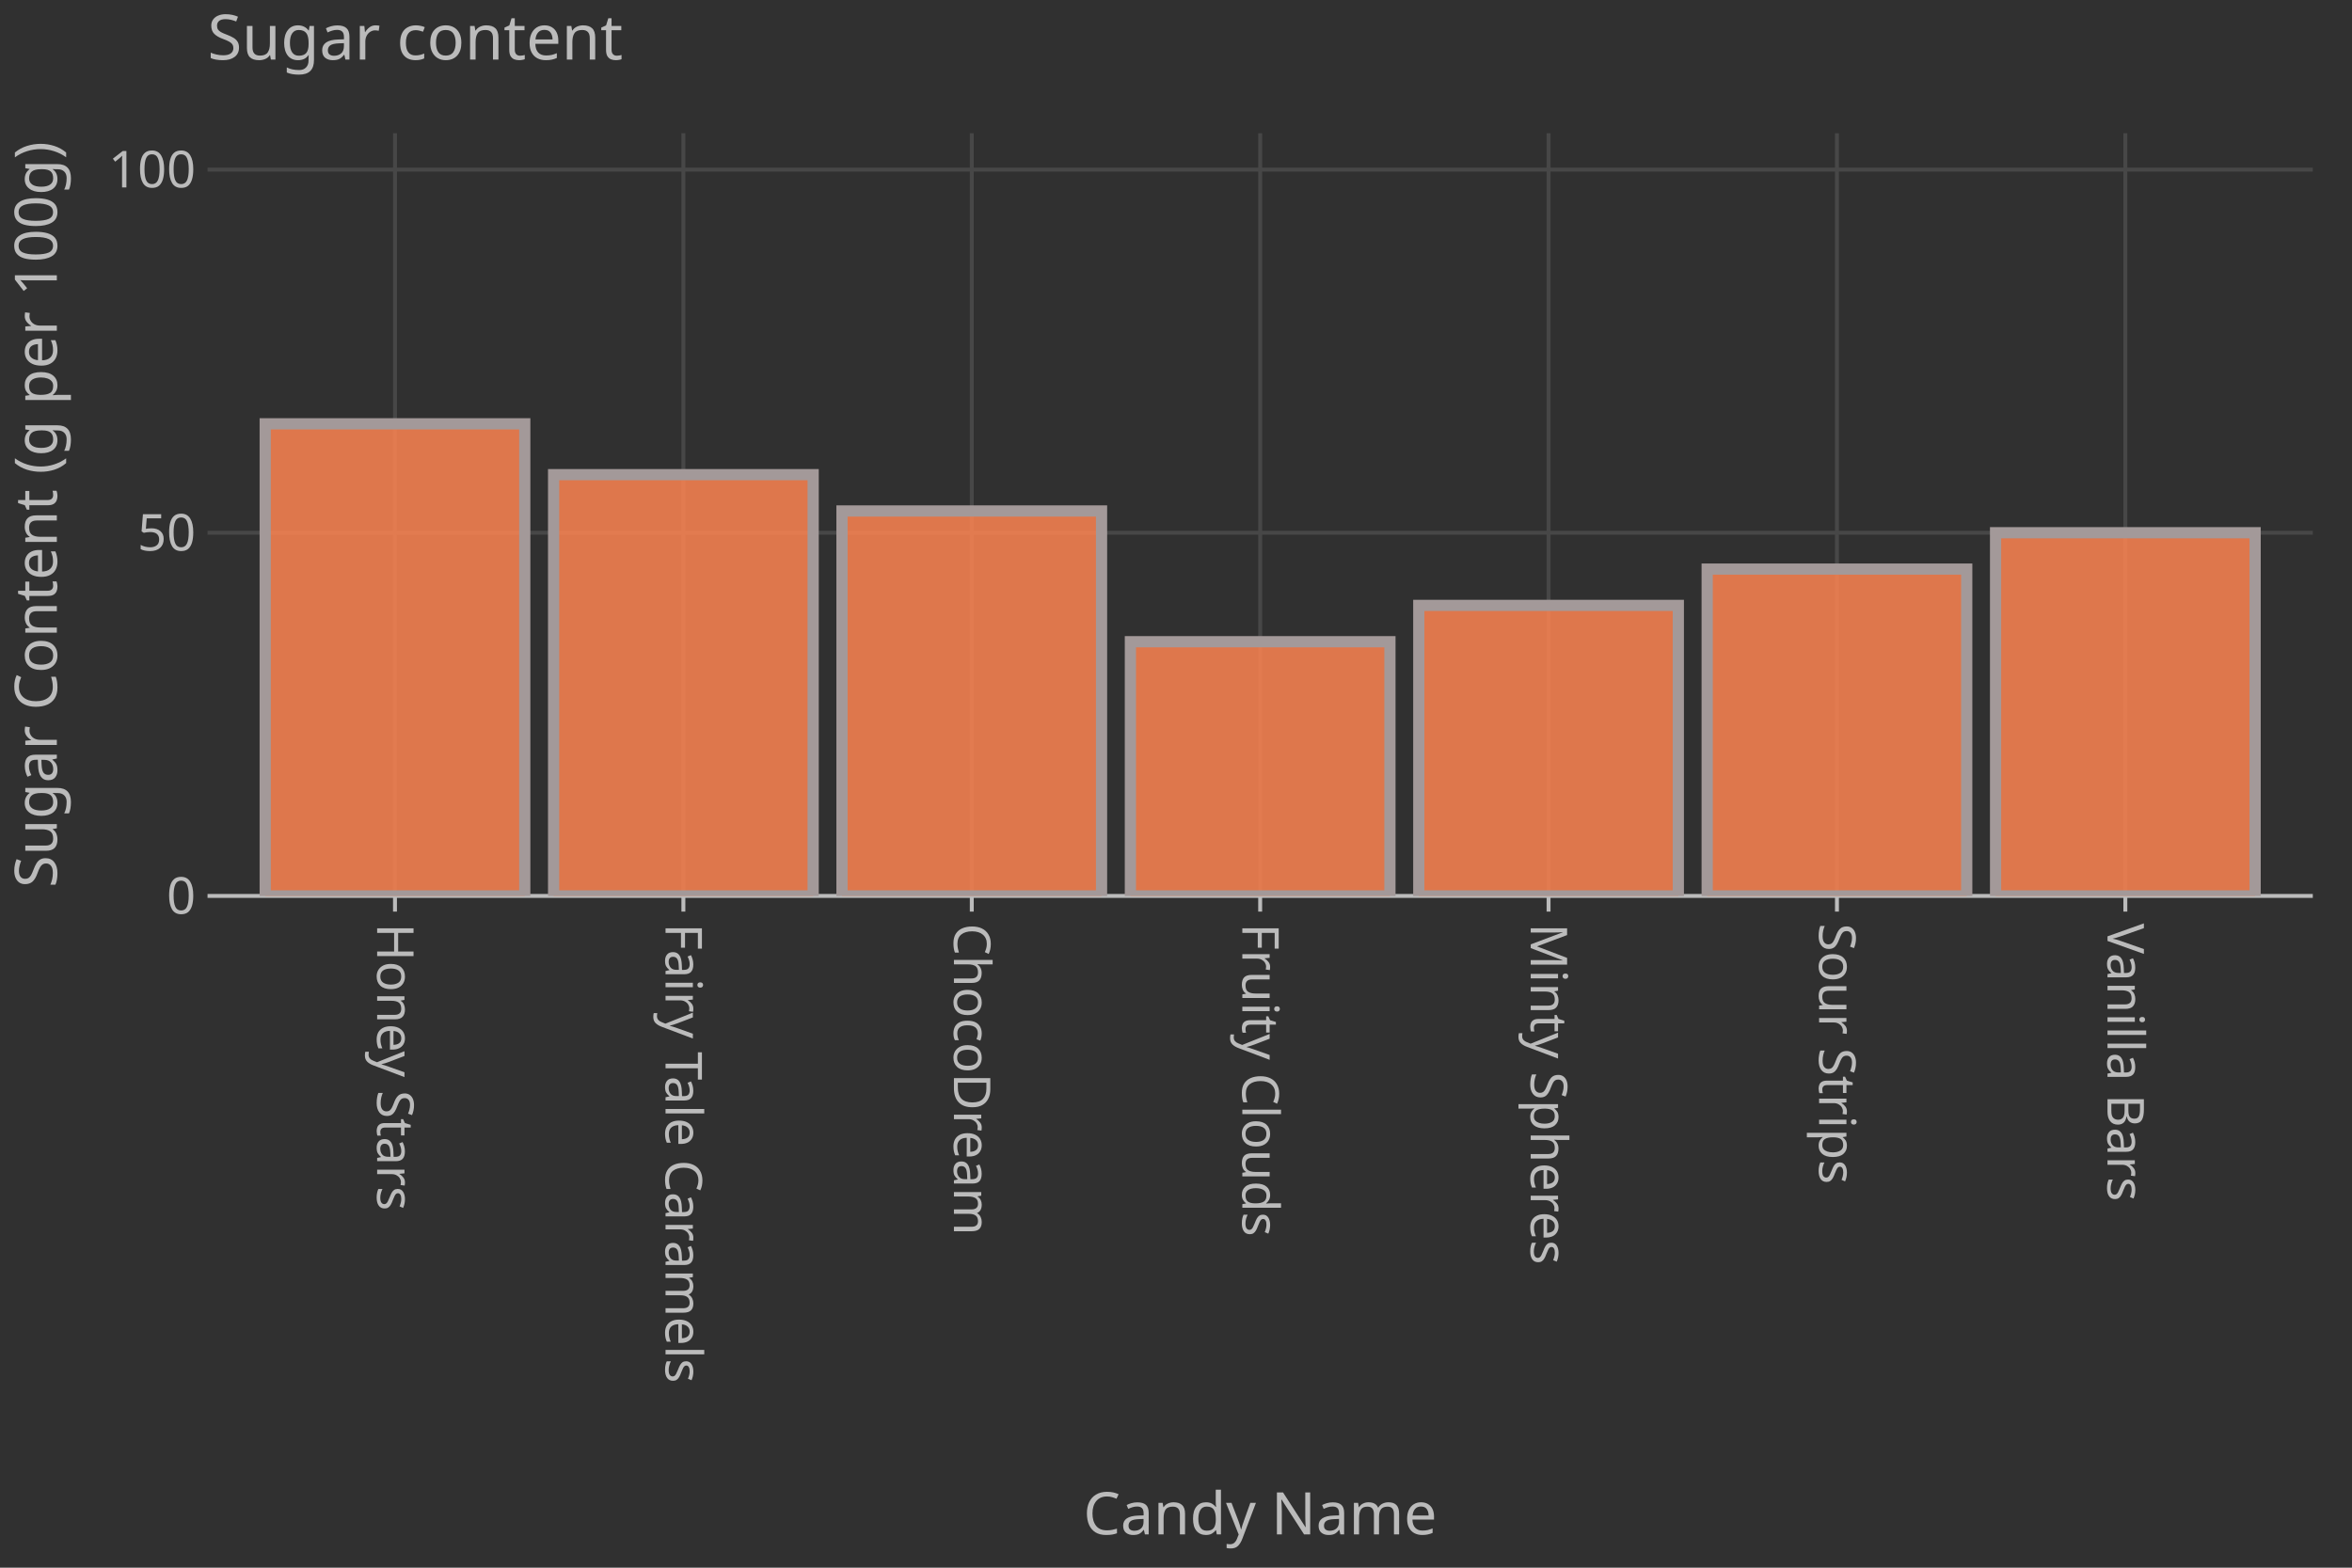
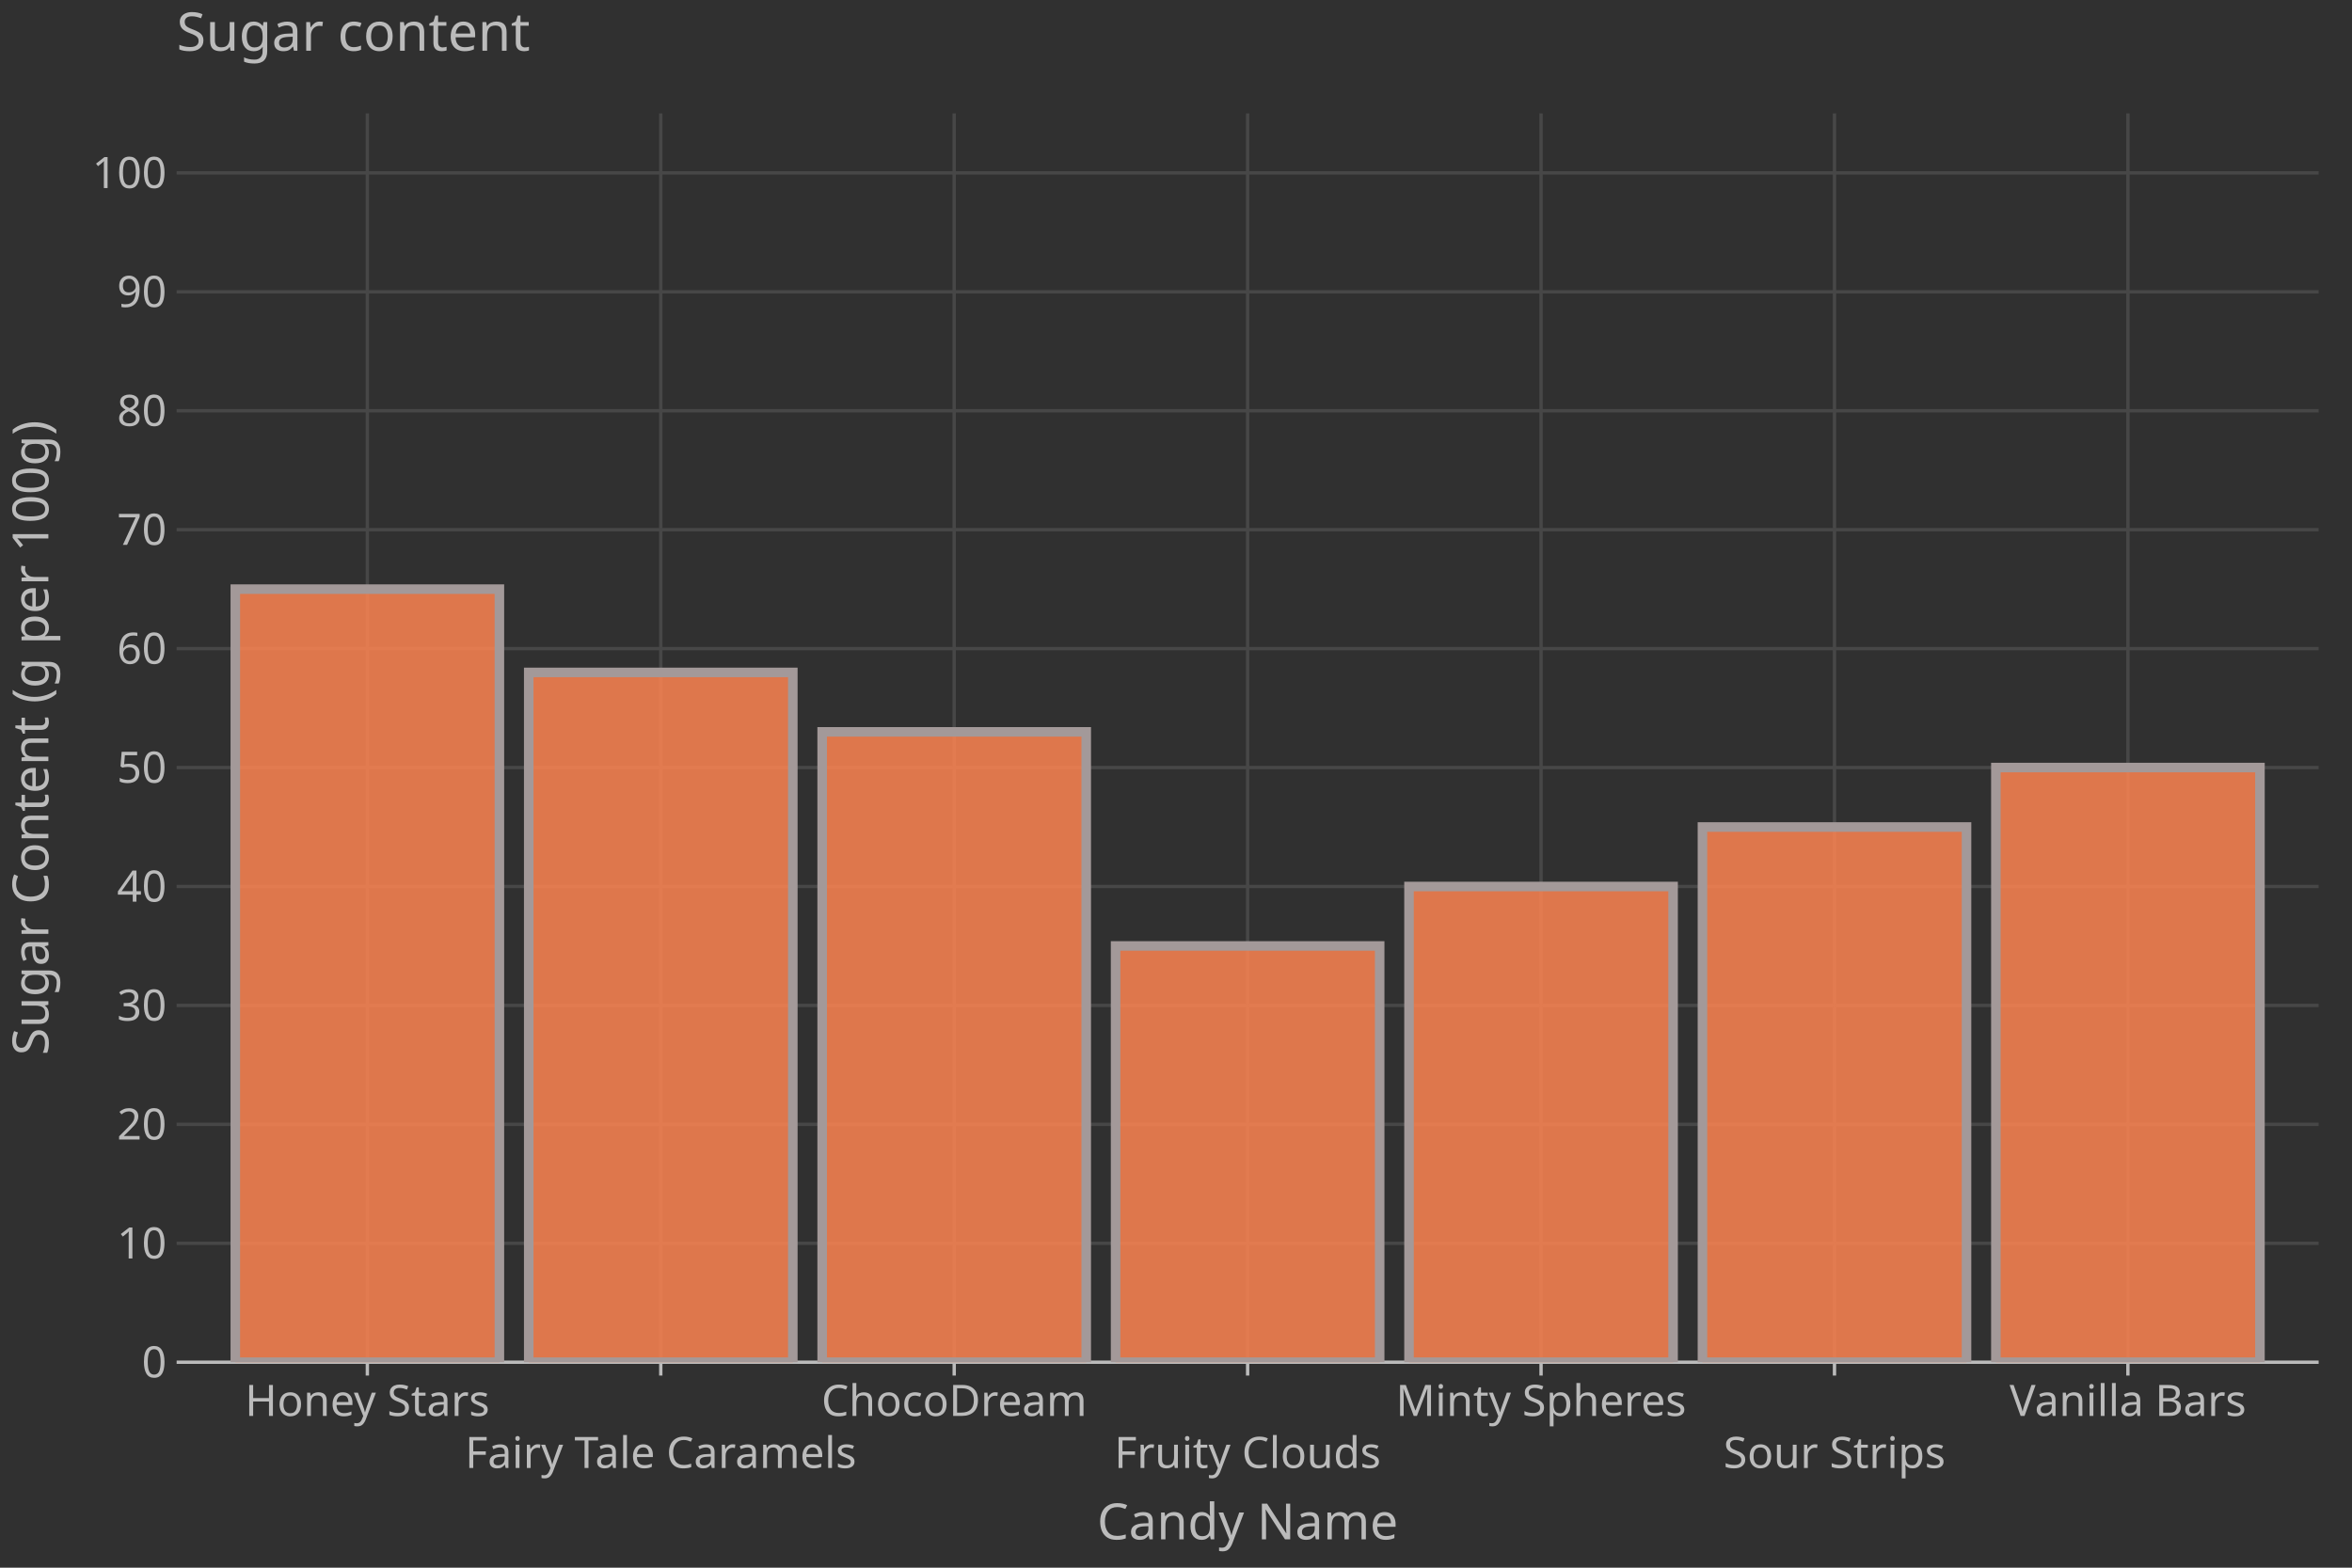
- <svg xmlns="http://www.w3.org/2000/svg" class="plt-container" width="600.0" height="400.0">
+ <svg xmlns="http://www.w3.org/2000/svg" class="plt-container" width="705.0" height="470.0">
  <style type="text/css">
  .plt-container {
   font-family: Lucida Grande, sans-serif;
   user-select: none;
   -webkit-user-select: none;
   -moz-user-select: none;
   -ms-user-select: none;
}
text {
   text-rendering: optimizeLegibility;
}
#xXxprefixXx0 .plot-title {
   fill: #bbbbbb;
   font-family: Lucida Grande, sans-serif;
   font-size: 16.0px;
   font-weight: normal;
   font-style: normal;   
}
#xXxprefixXx0 .plot-subtitle {
   fill: #bbbbbb;
   font-family: Lucida Grande, sans-serif;
   font-size: 15.0px;
   font-weight: normal;
   font-style: normal;   
}
#xXxprefixXx0 .plot-caption {
   fill: #bbbbbb;
   font-family: Lucida Grande, sans-serif;
   font-size: 13.0px;
   font-weight: normal;
   font-style: normal;   
}
#xXxprefixXx0 .legend-title {
   fill: #bbbbbb;
   font-family: Lucida Grande, sans-serif;
   font-size: 15.0px;
   font-weight: normal;
   font-style: normal;   
}
#xXxprefixXx0 .legend-item {
   fill: #bbbbbb;
   font-family: Lucida Grande, sans-serif;
   font-size: 13.0px;
   font-weight: normal;
   font-style: normal;   
}
#xXxprefixXx0 .axis-title-x {
   fill: #bbbbbb;
   font-family: Lucida Grande, sans-serif;
   font-size: 15.0px;
   font-weight: normal;
   font-style: normal;   
}
#xXxprefixXx0 .axis-text-x {
   fill: #bbbbbb;
   font-family: Lucida Grande, sans-serif;
   font-size: 13.0px;
   font-weight: normal;
   font-style: normal;   
}
#xXxprefixXx2 .axis-tooltip-text-x {
   fill: #303030;
   font-family: Lucida Grande, sans-serif;
   font-size: 13.0px;
   font-weight: normal;
   font-style: normal;   
}
#xXxprefixXx0 .axis-title-y {
   fill: #bbbbbb;
   font-family: Lucida Grande, sans-serif;
   font-size: 15.0px;
   font-weight: normal;
   font-style: normal;   
}
#xXxprefixXx0 .axis-text-y {
   fill: #bbbbbb;
   font-family: Lucida Grande, sans-serif;
   font-size: 13.0px;
   font-weight: normal;
   font-style: normal;   
}
#xXxprefixXx2 .axis-tooltip-text-y {
   fill: #303030;
   font-family: Lucida Grande, sans-serif;
   font-size: 13.0px;
   font-weight: normal;
   font-style: normal;   
}
#xXxprefixXx0 .facet-strip-text-x {
   fill: #bbbbbb;
   font-family: Lucida Grande, sans-serif;
   font-size: 13.0px;
   font-weight: normal;
   font-style: normal;   
}
#xXxprefixXx0 .facet-strip-text-y {
   fill: #bbbbbb;
   font-family: Lucida Grande, sans-serif;
   font-size: 13.0px;
   font-weight: normal;
   font-style: normal;   
}
#xXxprefixXx2 .tooltip-text {
   fill: #bbbbbb;
   font-family: Lucida Grande, sans-serif;
   font-size: 13.0px;
   font-weight: normal;
   font-style: normal;   
}
#xXxprefixXx2 .tooltip-title {
   fill: #bbbbbb;
   font-family: Lucida Grande, sans-serif;
   font-size: 13.0px;
   font-weight: bold;
   font-style: normal;   
}
#xXxprefixXx2 .tooltip-label {
   fill: #bbbbbb;
   font-family: Lucida Grande, sans-serif;
   font-size: 13.0px;
   font-weight: bold;
   font-style: normal;   
}

  </style>
  <g id="xXxprefixXx0">
-     <path fill-rule="evenodd" fill="rgb(48,48,48)" fill-opacity="1.0" d="M0.0 0.0 L0.0 400.0 L600.0 400.0 L600.0 0.0 Z">
+     <path fill-rule="evenodd" fill="rgb(48,48,48)" fill-opacity="1.0" d="M0.0 0.0 L0.0 470.0 L705.0 470.0 L705.0 0.0 Z">
    </path>
    <g transform="translate(23.0 34.0 ) ">
-       <g transform="translate(29.94182 194.5995 ) ">
-         <line x1="47.82" y1="-0.0" x2="47.82" y2="-194.6" stroke="rgb(71,71,71)" stroke-opacity="1.0" stroke-width="1.0">
-         </line>
-         <line x1="121.39" y1="-0.0" x2="121.39" y2="-194.6" stroke="rgb(71,71,71)" stroke-opacity="1.0" stroke-width="1.0">
-         </line>
-         <line x1="194.959" y1="-0.0" x2="194.959" y2="-194.6" stroke="rgb(71,71,71)" stroke-opacity="1.0" stroke-width="1.0">
-         </line>
-         <line x1="268.529" y1="-0.0" x2="268.529" y2="-194.6" stroke="rgb(71,71,71)" stroke-opacity="1.0" stroke-width="1.0">
-         </line>
-         <line x1="342.099" y1="-0.0" x2="342.099" y2="-194.6" stroke="rgb(71,71,71)" stroke-opacity="1.0" stroke-width="1.0">
-         </line>
-         <line x1="415.668" y1="-0.0" x2="415.668" y2="-194.6" stroke="rgb(71,71,71)" stroke-opacity="1.0" stroke-width="1.0">
-         </line>
-         <line x1="489.238" y1="-0.0" x2="489.238" y2="-194.6" stroke="rgb(71,71,71)" stroke-opacity="1.0" stroke-width="1.0">
-         </line>
-         <g transform="translate(47.82025 0.0 ) ">
-           <line stroke-width="1.0" stroke="rgb(187,187,187)" stroke-opacity="1.0" x2="0.0" y2="4.0">
-           </line>
-           <g transform="translate(0.0 7.0 ) rotate(90.0 ) ">
-             <text class="axis-text-x" dy="0.35em">
+       <g transform="translate(29.94182 374.4 ) ">
+         <line x1="57.17" y1="-0.0" x2="57.17" y2="-374.4" stroke="rgb(71,71,71)" stroke-opacity="1.0" stroke-width="1.0">
+         </line>
+         <line x1="145.123" y1="-0.0" x2="145.123" y2="-374.4" stroke="rgb(71,71,71)" stroke-opacity="1.0" stroke-width="1.0">
+         </line>
+         <line x1="233.076" y1="-0.0" x2="233.076" y2="-374.4" stroke="rgb(71,71,71)" stroke-opacity="1.0" stroke-width="1.0">
+         </line>
+         <line x1="321.029" y1="-0.0" x2="321.029" y2="-374.4" stroke="rgb(71,71,71)" stroke-opacity="1.0" stroke-width="1.0">
+         </line>
+         <line x1="408.982" y1="-0.0" x2="408.982" y2="-374.4" stroke="rgb(71,71,71)" stroke-opacity="1.0" stroke-width="1.0">
+         </line>
+         <line x1="496.935" y1="-0.0" x2="496.935" y2="-374.4" stroke="rgb(71,71,71)" stroke-opacity="1.0" stroke-width="1.0">
+         </line>
+         <line x1="584.889" y1="-0.0" x2="584.889" y2="-374.4" stroke="rgb(71,71,71)" stroke-opacity="1.0" stroke-width="1.0">
+         </line>
+         <g transform="translate(57.16956 0.0 ) ">
+           <line stroke-width="1.0" stroke="rgb(187,187,187)" stroke-opacity="1.0" x2="0.0" y2="4.0">
+           </line>
+           <g transform="translate(0.0 7.0 ) ">
+             <text class="axis-text-x" text-anchor="middle" dy="0.7em">
            Honey Stars
            </text>
          </g>
        </g>
-         <g transform="translate(121.3899 0.0 ) ">
-           <line stroke-width="1.0" stroke="rgb(187,187,187)" stroke-opacity="1.0" x2="0.0" y2="4.0">
-           </line>
-           <g transform="translate(0.0 7.0 ) rotate(90.0 ) ">
-             <text class="axis-text-x" dy="0.35em">
+         <g transform="translate(145.1227 0.0 ) ">
+           <line stroke-width="1.0" stroke="rgb(187,187,187)" stroke-opacity="1.0" x2="0.0" y2="4.0">
+           </line>
+           <g transform="translate(0.0 22.6 ) ">
+             <text class="axis-text-x" text-anchor="middle" dy="0.7em">
            Fairy Tale Caramels
            </text>
          </g>
        </g>
-         <g transform="translate(194.9595 0.0 ) ">
-           <line stroke-width="1.0" stroke="rgb(187,187,187)" stroke-opacity="1.0" x2="0.0" y2="4.0">
-           </line>
-           <g transform="translate(0.0 7.0 ) rotate(90.0 ) ">
-             <text class="axis-text-x" dy="0.35em">
+         <g transform="translate(233.0759 0.0 ) ">
+           <line stroke-width="1.0" stroke="rgb(187,187,187)" stroke-opacity="1.0" x2="0.0" y2="4.0">
+           </line>
+           <g transform="translate(0.0 7.0 ) ">
+             <text class="axis-text-x" text-anchor="middle" dy="0.7em">
             ChocoDream
            </text>
          </g>
        </g>
-         <g transform="translate(268.5291 0.0 ) ">
-           <line stroke-width="1.0" stroke="rgb(187,187,187)" stroke-opacity="1.0" x2="0.0" y2="4.0">
-           </line>
-           <g transform="translate(0.0 7.0 ) rotate(90.0 ) ">
-             <text class="axis-text-x" dy="0.35em">
+         <g transform="translate(321.0291 0.0 ) ">
+           <line stroke-width="1.0" stroke="rgb(187,187,187)" stroke-opacity="1.0" x2="0.0" y2="4.0">
+           </line>
+           <g transform="translate(0.0 22.6 ) ">
+             <text class="axis-text-x" text-anchor="middle" dy="0.7em">
            Fruity Clouds
            </text>
          </g>
        </g>
-         <g transform="translate(342.0987 0.0 ) ">
-           <line stroke-width="1.0" stroke="rgb(187,187,187)" stroke-opacity="1.0" x2="0.0" y2="4.0">
-           </line>
-           <g transform="translate(0.0 7.0 ) rotate(90.0 ) ">
-             <text class="axis-text-x" dy="0.35em">
+         <g transform="translate(408.9823 0.0 ) ">
+           <line stroke-width="1.0" stroke="rgb(187,187,187)" stroke-opacity="1.0" x2="0.0" y2="4.0">
+           </line>
+           <g transform="translate(0.0 7.0 ) ">
+             <text class="axis-text-x" text-anchor="middle" dy="0.7em">
            Minty Spheres
            </text>
          </g>
        </g>
-         <g transform="translate(415.6683 0.0 ) ">
-           <line stroke-width="1.0" stroke="rgb(187,187,187)" stroke-opacity="1.0" x2="0.0" y2="4.0">
-           </line>
-           <g transform="translate(0.0 7.0 ) rotate(90.0 ) ">
-             <text class="axis-text-x" dy="0.35em">
+         <g transform="translate(496.9354 0.0 ) ">
+           <line stroke-width="1.0" stroke="rgb(187,187,187)" stroke-opacity="1.0" x2="0.0" y2="4.0">
+           </line>
+           <g transform="translate(0.0 22.6 ) ">
+             <text class="axis-text-x" text-anchor="middle" dy="0.7em">
            Sour Strips
            </text>
          </g>
        </g>
-         <g transform="translate(489.2379 0.0 ) ">
-           <line stroke-width="1.0" stroke="rgb(187,187,187)" stroke-opacity="1.0" x2="0.0" y2="4.0">
-           </line>
-           <g transform="translate(0.0 7.0 ) rotate(90.0 ) ">
-             <text class="axis-text-x" dy="0.35em">
+         <g transform="translate(584.8886 0.0 ) ">
+           <line stroke-width="1.0" stroke="rgb(187,187,187)" stroke-opacity="1.0" x2="0.0" y2="4.0">
+           </line>
+           <g transform="translate(0.0 7.0 ) ">
+             <text class="axis-text-x" text-anchor="middle" dy="0.7em">
            Vanilla Bars
            </text>
          </g>
        </g>
-         <line x1="0.0" y1="0.0" x2="537.058" y2="0.0" stroke-width="1.0" stroke="rgb(187,187,187)" stroke-opacity="1.0">
+         <line x1="0.0" y1="0.0" x2="642.058" y2="0.0" stroke-width="1.0" stroke="rgb(187,187,187)" stroke-opacity="1.0">
        </line>
      </g>
      <g transform="translate(29.94182 0.0 ) ">
-         <line x1="0.0" y1="101.933" x2="537.058" y2="101.933" stroke="rgb(71,71,71)" stroke-opacity="1.0" stroke-width="1.0">
-         </line>
-         <line x1="0.0" y1="9.267" x2="537.058" y2="9.267" stroke="rgb(71,71,71)" stroke-opacity="1.0" stroke-width="1.0">
-         </line>
-         <g transform="translate(0.0 194.5995 ) ">
+         <line x1="0.0" y1="338.743" x2="642.058" y2="338.743" stroke="rgb(71,71,71)" stroke-opacity="1.0" stroke-width="1.0">
+         </line>
+         <line x1="0.0" y1="303.086" x2="642.058" y2="303.086" stroke="rgb(71,71,71)" stroke-opacity="1.0" stroke-width="1.0">
+         </line>
+         <line x1="0.0" y1="267.429" x2="642.058" y2="267.429" stroke="rgb(71,71,71)" stroke-opacity="1.0" stroke-width="1.0">
+         </line>
+         <line x1="0.0" y1="231.771" x2="642.058" y2="231.771" stroke="rgb(71,71,71)" stroke-opacity="1.0" stroke-width="1.0">
+         </line>
+         <line x1="0.0" y1="196.114" x2="642.058" y2="196.114" stroke="rgb(71,71,71)" stroke-opacity="1.0" stroke-width="1.0">
+         </line>
+         <line x1="0.0" y1="160.457" x2="642.058" y2="160.457" stroke="rgb(71,71,71)" stroke-opacity="1.0" stroke-width="1.0">
+         </line>
+         <line x1="0.0" y1="124.8" x2="642.058" y2="124.8" stroke="rgb(71,71,71)" stroke-opacity="1.0" stroke-width="1.0">
+         </line>
+         <line x1="0.0" y1="89.143" x2="642.058" y2="89.143" stroke="rgb(71,71,71)" stroke-opacity="1.0" stroke-width="1.0">
+         </line>
+         <line x1="0.0" y1="53.486" x2="642.058" y2="53.486" stroke="rgb(71,71,71)" stroke-opacity="1.0" stroke-width="1.0">
+         </line>
+         <line x1="0.0" y1="17.829" x2="642.058" y2="17.829" stroke="rgb(71,71,71)" stroke-opacity="1.0" stroke-width="1.0">
+         </line>
+         <g transform="translate(0.0 374.4 ) ">
          <g transform="translate(-3.0 0.0 ) ">
            <text class="axis-text-y" text-anchor="end" dy="0.35em">
            0
            </text>
          </g>
        </g>
-         <g transform="translate(0.0 101.9331 ) ">
+         <g transform="translate(0.0 338.7429 ) ">
+           <g transform="translate(-3.0 0.0 ) ">
+             <text class="axis-text-y" text-anchor="end" dy="0.35em">
+             10
+             </text>
+           </g>
+         </g>
+         <g transform="translate(0.0 303.0857 ) ">
+           <g transform="translate(-3.0 0.0 ) ">
+             <text class="axis-text-y" text-anchor="end" dy="0.35em">
+             20
+             </text>
+           </g>
+         </g>
+         <g transform="translate(0.0 267.4286 ) ">
+           <g transform="translate(-3.0 0.0 ) ">
+             <text class="axis-text-y" text-anchor="end" dy="0.35em">
+             30
+             </text>
+           </g>
+         </g>
+         <g transform="translate(0.0 231.7714 ) ">
+           <g transform="translate(-3.0 0.0 ) ">
+             <text class="axis-text-y" text-anchor="end" dy="0.35em">
+             40
+             </text>
+           </g>
+         </g>
+         <g transform="translate(0.0 196.1143 ) ">
          <g transform="translate(-3.0 0.0 ) ">
            <text class="axis-text-y" text-anchor="end" dy="0.35em">
            50
            </text>
          </g>
        </g>
-         <g transform="translate(0.0 9.266644 ) ">
+         <g transform="translate(0.0 160.4571 ) ">
+           <g transform="translate(-3.0 0.0 ) ">
+             <text class="axis-text-y" text-anchor="end" dy="0.35em">
+             60
+             </text>
+           </g>
+         </g>
+         <g transform="translate(0.0 124.8 ) ">
+           <g transform="translate(-3.0 0.0 ) ">
+             <text class="axis-text-y" text-anchor="end" dy="0.35em">
+             70
+             </text>
+           </g>
+         </g>
+         <g transform="translate(0.0 89.14286 ) ">
+           <g transform="translate(-3.0 0.0 ) ">
+             <text class="axis-text-y" text-anchor="end" dy="0.35em">
+             80
+             </text>
+           </g>
+         </g>
+         <g transform="translate(0.0 53.48571 ) ">
+           <g transform="translate(-3.0 0.0 ) ">
+             <text class="axis-text-y" text-anchor="end" dy="0.35em">
+             90
+             </text>
+           </g>
+         </g>
+         <g transform="translate(0.0 17.82857 ) ">
          <g transform="translate(-3.0 0.0 ) ">
            <text class="axis-text-y" text-anchor="end" dy="0.35em">
            100
            </text>
          </g>
        </g>
      </g>
-       <g transform="translate(29.94182 0.0 ) " clip-path="url(#xXxprefixXx1)" clip-bounds-jfx="[rect (0.0, 0.0), (537.058, 194.6)]">
+       <g transform="translate(29.94182 0.0 ) " clip-path="url(#xXxprefixXx1)" clip-bounds-jfx="[rect (0.0, 0.0), (642.058, 374.4)]">
        <defs>
          <clipPath id="xXxprefixXx1">
-             <rect x="0.0" y="0.0" width="537.058" height="194.6">
+             <rect x="0.0" y="0.0" width="642.058" height="374.4">
            </rect>
          </clipPath>
        </defs>
-         <rect x="456.132" y="101.933" height="92.666" width="66.213" stroke="rgb(163,153,153)" stroke-opacity="1.0" fill="rgb(252,132,82)" fill-opacity="0.85" stroke-width="2.86">
-         </rect>
-         <rect x="382.562" y="111.2" height="83.4" width="66.213" stroke="rgb(163,153,153)" stroke-opacity="1.0" fill="rgb(252,132,82)" fill-opacity="0.85" stroke-width="2.86">
-         </rect>
-         <rect x="308.992" y="120.466" height="74.133" width="66.213" stroke="rgb(163,153,153)" stroke-opacity="1.0" fill="rgb(252,132,82)" fill-opacity="0.85" stroke-width="2.86">
-         </rect>
-         <rect x="235.423" y="129.733" height="64.867" width="66.213" stroke="rgb(163,153,153)" stroke-opacity="1.0" fill="rgb(252,132,82)" fill-opacity="0.85" stroke-width="2.86">
-         </rect>
-         <rect x="161.853" y="96.373" height="98.226" width="66.213" stroke="rgb(163,153,153)" stroke-opacity="1.0" fill="rgb(252,132,82)" fill-opacity="0.85" stroke-width="2.86">
-         </rect>
-         <rect x="88.284" y="87.106" height="107.493" width="66.213" stroke="rgb(163,153,153)" stroke-opacity="1.0" fill="rgb(252,132,82)" fill-opacity="0.85" stroke-width="2.86">
-         </rect>
-         <rect x="14.714" y="74.133" height="120.466" width="66.213" stroke="rgb(163,153,153)" stroke-opacity="1.0" fill="rgb(252,132,82)" fill-opacity="0.85" stroke-width="2.86">
+         <rect x="545.31" y="196.114" height="178.286" width="79.158" stroke="rgb(163,153,153)" stroke-opacity="1.0" fill="rgb(252,132,82)" fill-opacity="0.85" stroke-width="2.86">
+         </rect>
+         <rect x="457.357" y="213.943" height="160.457" width="79.158" stroke="rgb(163,153,153)" stroke-opacity="1.0" fill="rgb(252,132,82)" fill-opacity="0.85" stroke-width="2.86">
+         </rect>
+         <rect x="369.403" y="231.771" height="142.629" width="79.158" stroke="rgb(163,153,153)" stroke-opacity="1.0" fill="rgb(252,132,82)" fill-opacity="0.85" stroke-width="2.86">
+         </rect>
+         <rect x="281.45" y="249.6" height="124.8" width="79.158" stroke="rgb(163,153,153)" stroke-opacity="1.0" fill="rgb(252,132,82)" fill-opacity="0.85" stroke-width="2.86">
+         </rect>
+         <rect x="193.497" y="185.417" height="188.983" width="79.158" stroke="rgb(163,153,153)" stroke-opacity="1.0" fill="rgb(252,132,82)" fill-opacity="0.85" stroke-width="2.86">
+         </rect>
+         <rect x="105.544" y="167.589" height="206.811" width="79.158" stroke="rgb(163,153,153)" stroke-opacity="1.0" fill="rgb(252,132,82)" fill-opacity="0.85" stroke-width="2.86">
+         </rect>
+         <rect x="17.591" y="142.629" height="231.771" width="79.158" stroke="rgb(163,153,153)" stroke-opacity="1.0" fill="rgb(252,132,82)" fill-opacity="0.85" stroke-width="2.86">
        </rect>
      </g>
    </g>
    <g transform="translate(52.94182 15.2 ) ">
      <text class="plot-title" y="0.0">
      Sugar content
      </text>
    </g>
-     <g transform="translate(14.5 131.2998 ) rotate(-90.0 ) ">
+     <g transform="translate(14.5 221.2 ) rotate(-90.0 ) ">
      <text class="axis-title-y" y="0.0" text-anchor="middle">
      Sugar Content (g per 100g)
      </text>
    </g>
-     <g transform="translate(321.4709 391.5 ) ">
+     <g transform="translate(373.9709 461.5 ) ">
      <text class="axis-title-x" y="0.0" text-anchor="middle">
      Candy Name
      </text>
    </g>
-     <path fill="rgb(0,0,0)" fill-opacity="0.0" stroke="rgb(187,187,187)" stroke-opacity="1.0" stroke-width="0.0" d="M0.0 0.0 L0.0 400.0 L600.0 400.0 L600.0 0.0 Z">
+     <path fill="rgb(0,0,0)" fill-opacity="0.0" stroke="rgb(187,187,187)" stroke-opacity="1.0" stroke-width="0.0" d="M0.0 0.0 L0.0 470.0 L705.0 470.0 L705.0 0.0 Z">
    </path>
  </g>
  <g id="xXxprefixXx2">
  </g>
</svg>
